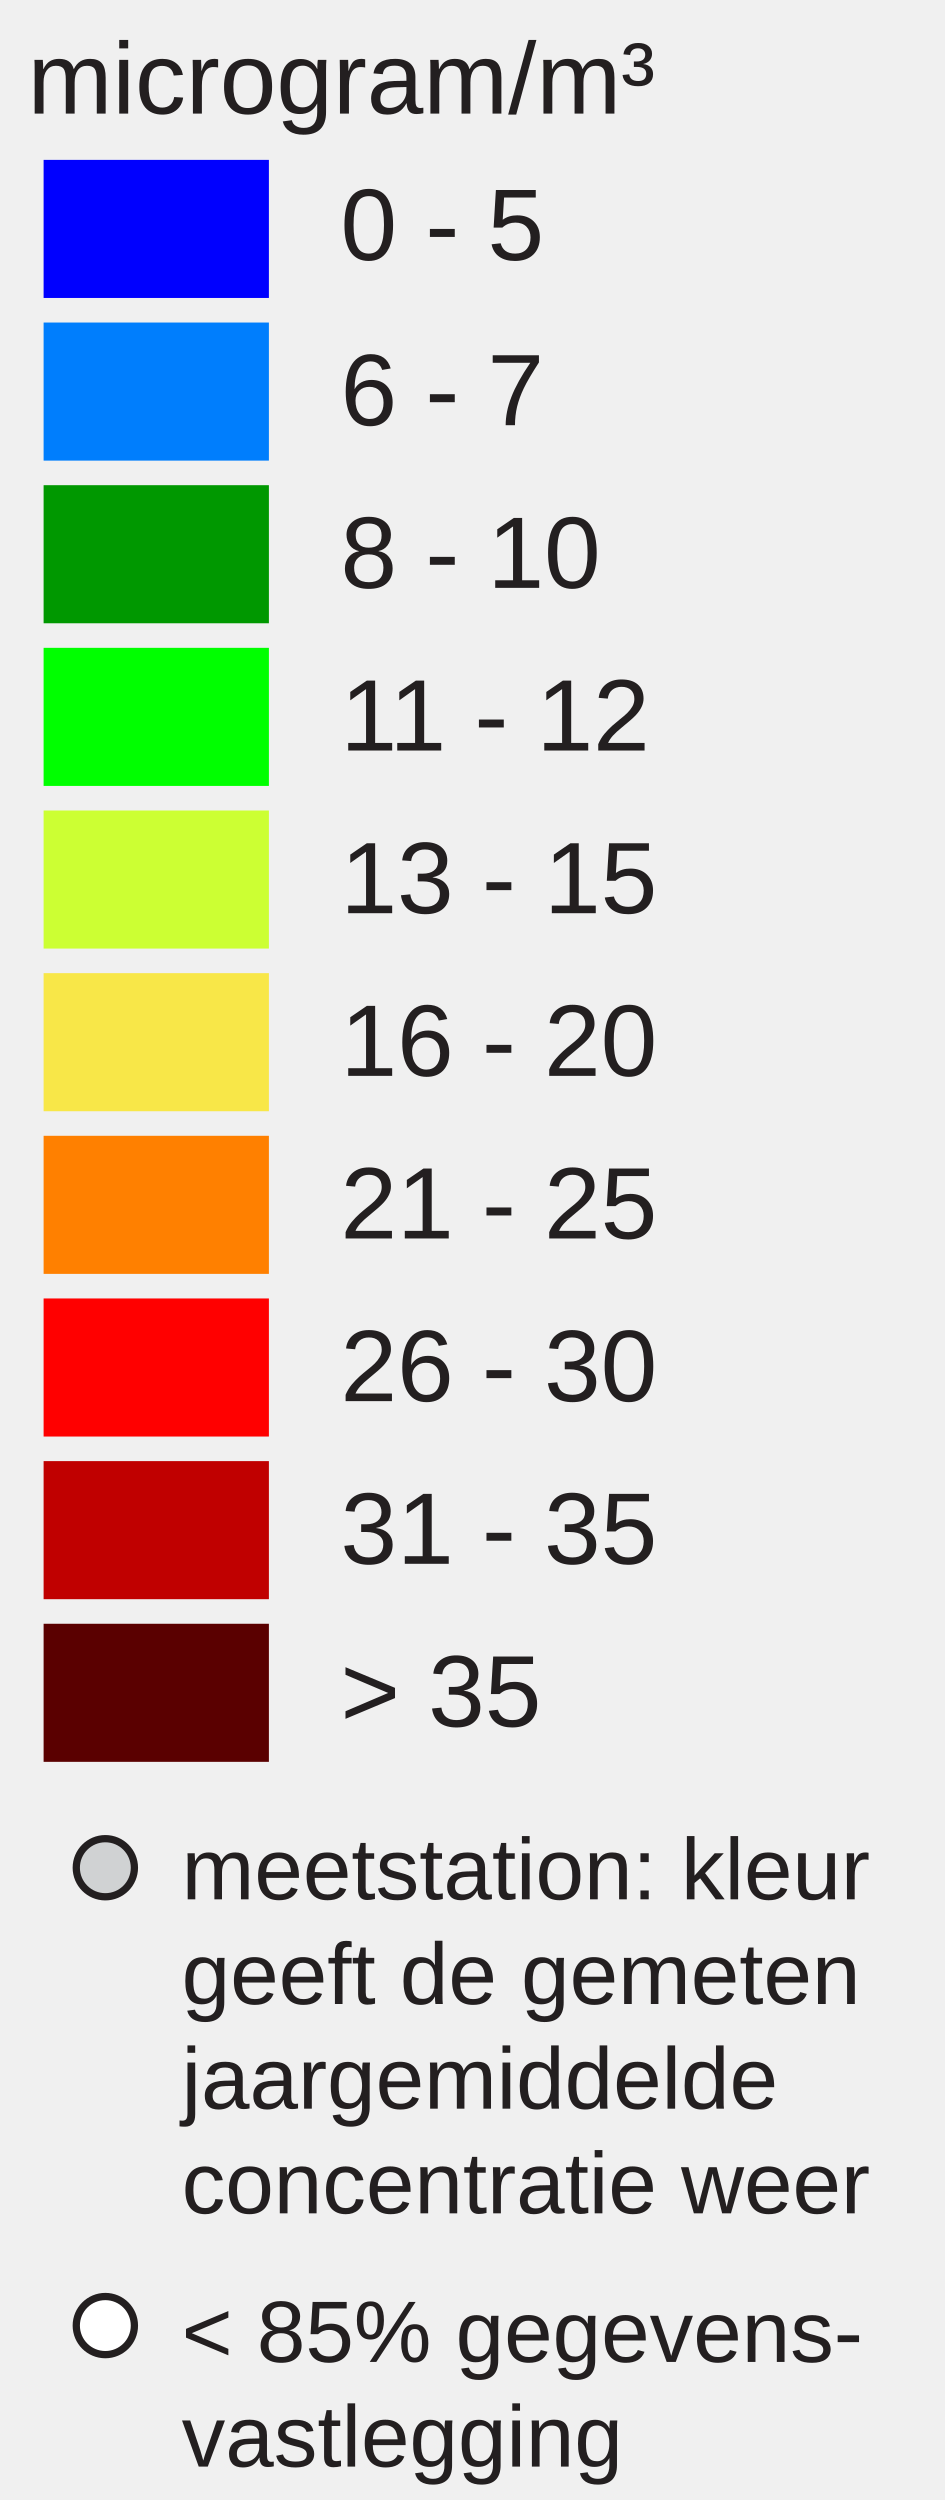
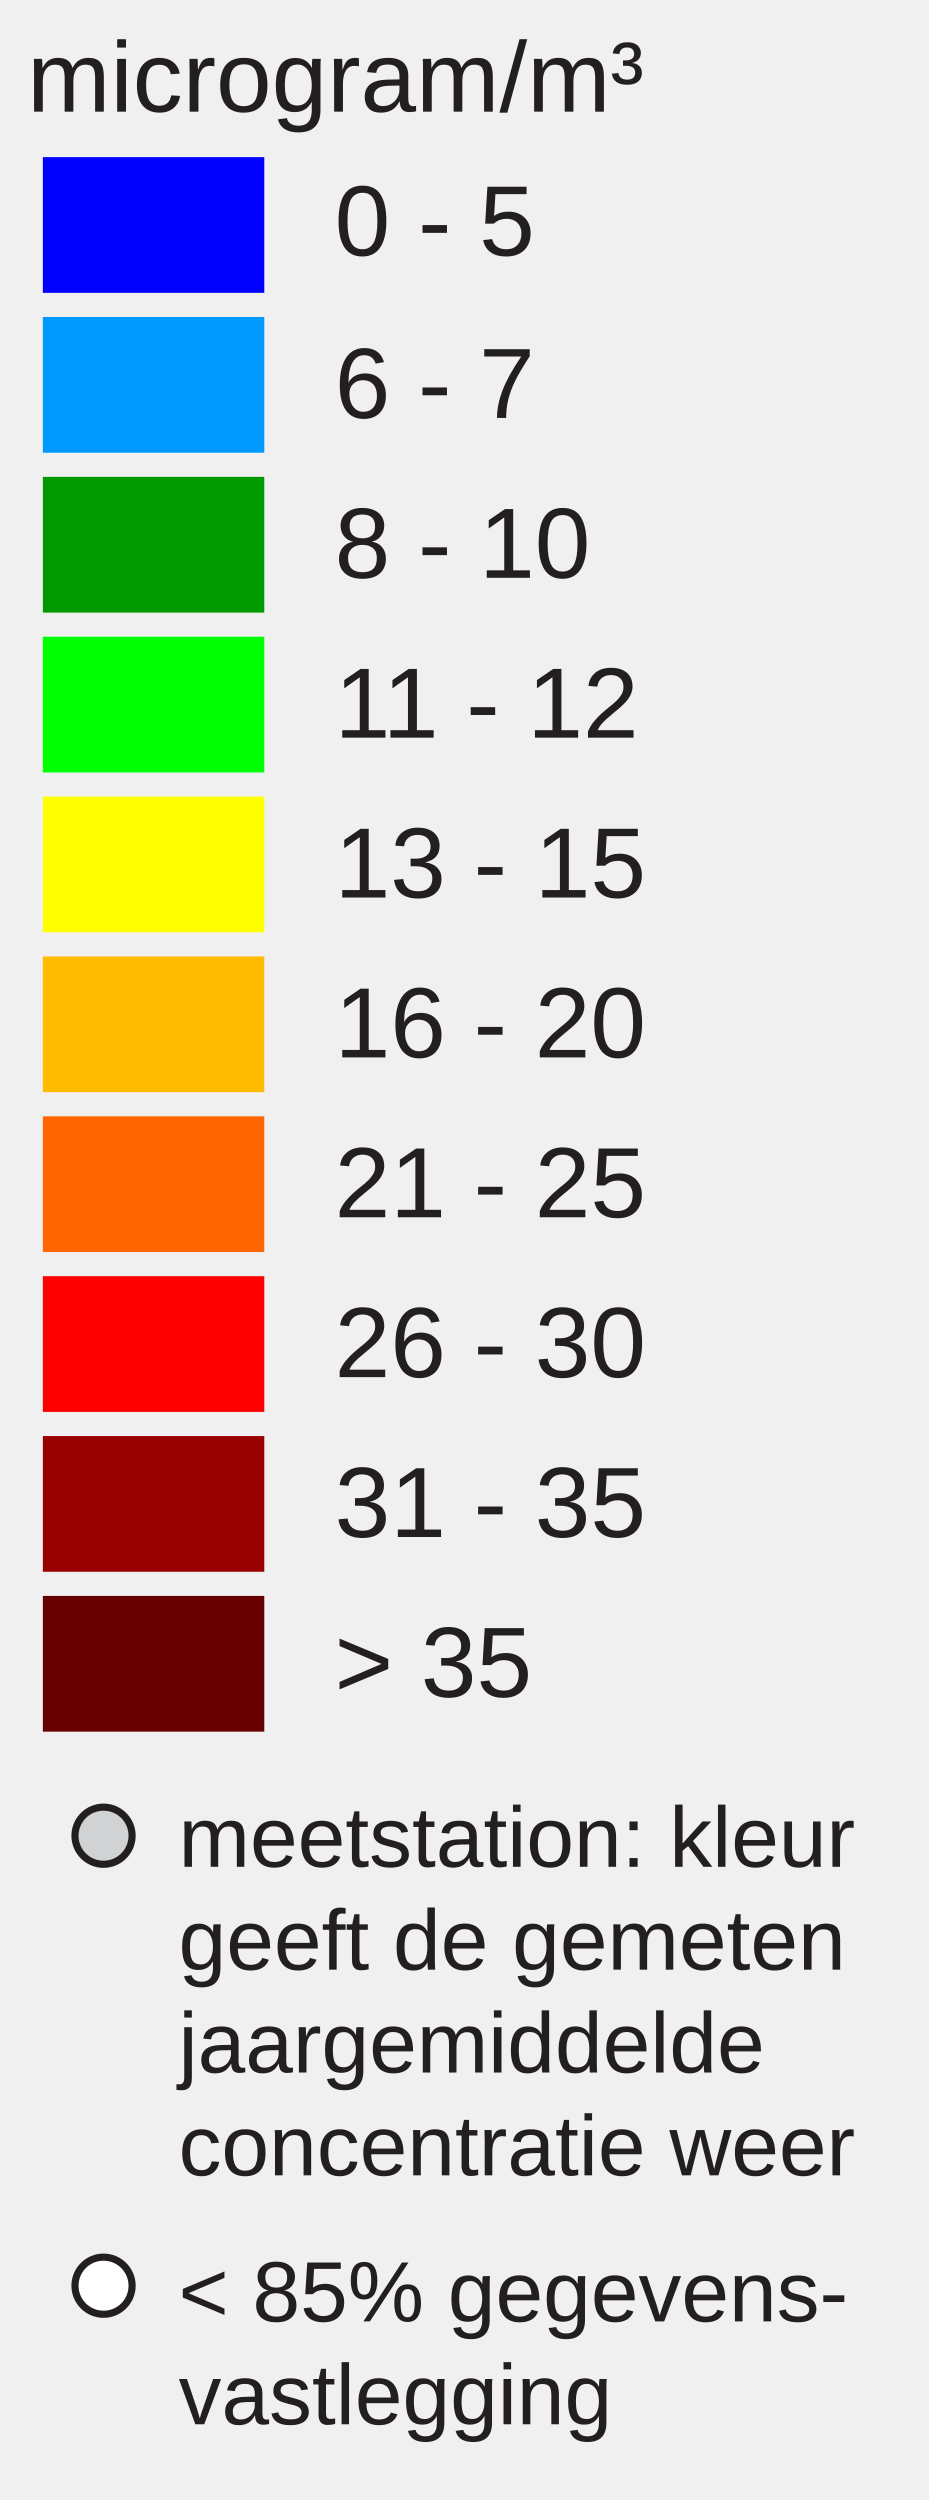
- <svg xmlns="http://www.w3.org/2000/svg" version="1.1" id="Layer_1" x="0px" y="0px" width="130px" height="344px" viewBox="0 0 130 344" enable-background="new 0 0 130 344" xml:space="preserve">
+ <svg xmlns="http://www.w3.org/2000/svg" version="1.1" id="Layer_1" x="0px" y="0px" width="130px" height="350px" viewBox="0 0 130 350" enable-background="new 0 0 130 350" xml:space="preserve">
  <rect x="6" y="22" fill="#0000FF" width="31" height="19" />
-   <rect x="6" y="44.381" fill="#007EFD" width="31" height="19" />
-   <rect x="6" y="66.762" fill="#009800" width="31" height="19" />
+   <rect x="6" y="44.381" fill="#0099FF" width="31" height="19" />
+   <rect x="6" y="66.762" fill="#009900" width="31" height="19" />
  <rect x="6" y="89.143" fill="#00FF00" width="31" height="19" />
-   <rect x="6" y="111.524" fill="#CCFF33" width="31" height="19" />
-   <rect x="6" y="133.905" fill="#F8E748" width="31" height="19" />
-   <rect x="6" y="156.286" fill="#FF8000" width="31" height="19" />
+   <rect x="6" y="111.524" fill="#FFFF00" width="31" height="19" />
+   <rect x="6" y="133.905" fill="#FFBB00" width="31" height="19" />
+   <rect x="6" y="156.286" fill="#FF6600" width="31" height="19" />
  <rect x="6" y="178.668" fill="#FF0000" width="31" height="19" />
-   <rect x="6" y="201.049" fill="#C00000" width="31" height="19" />
-   <rect x="6" y="223.43" fill="#5A0000" width="31" height="19" />
+   <rect x="6" y="201.049" fill="#990000" width="31" height="19" />
+   <rect x="6" y="223.43" fill="#660000" width="31" height="19" />
  <text transform="matrix(1 0 0 1 46.853 35.7705)" fill="#231F20" font-family="Arial" font-size="14">0 - 5</text>
  <text transform="matrix(1 0 0 1 46.853 58.5112)" fill="#231F20" font-family="Arial" font-size="14">6 - 7</text>
  <text transform="matrix(1 0 0 1 46.853 80.8926)" fill="#231F20" font-family="Arial" font-size="14">8 - 10</text>
  <text transform="matrix(1 0 0 1 46.853 103.2734)" fill="#231F20" font-family="Arial" font-size="14">11 - 12</text>
  <text transform="matrix(1 0 0 1 46.853 125.6548)" fill="#231F20" font-family="Arial" font-size="14">13 - 15</text>
  <text transform="matrix(1 0 0 1 46.853 148.0352)" fill="#231F20" font-family="Arial" font-size="14">16 - 20</text>
  <text transform="matrix(1 0 0 1 46.853 170.417)" fill="#231F20" font-family="Arial" font-size="14">21 - 25</text>
  <text transform="matrix(1 0 0 1 46.853 192.7988)" fill="#231F20" font-family="Arial" font-size="14">26 - 30</text>
  <text transform="matrix(1 0 0 1 46.853 215.1797)" fill="#231F20" font-family="Arial" font-size="14">31 - 35</text>
  <text transform="matrix(1 0 0 1 46.853 237.5605)" fill="#231F20" font-family="Arial" font-size="14">&gt; 35</text>
  <text font-size="14" font-family="Arial" transform="translate(3.8027 15.631)" fill="#231F20">microgram/m³</text>
  <circle fill="#D0D2D3" stroke="#231F20" stroke-miterlimit="10" cx="14.495" cy="257" r="4" />
  <circle fill="#FFFFFF" stroke="#231F20" stroke-miterlimit="10" cx="14.495" cy="320" r="4" />
  <text font-size="12" font-family="Arial" transform="translate(25 261.35)" fill="#231F20">meetstation: kleur</text>
  <text font-size="12" font-family="Arial" transform="translate(25 275.75)" fill="#231F20">geeft de gemeten</text>
  <text font-size="12" font-family="Arial" transform="translate(25 290.15)" fill="#231F20">jaargemiddelde</text>
  <text font-size="12" font-family="Arial" transform="translate(25 304.55)" fill="#231F20">concentratie weer</text>
  <text font-size="12" font-family="Arial" transform="translate(25 325)" fill="#231F20">&lt; 85% gegevens-</text>
  <text font-size="12" font-family="Arial" transform="translate(25 339.4)" fill="#231F20">vastlegging</text>
</svg>
